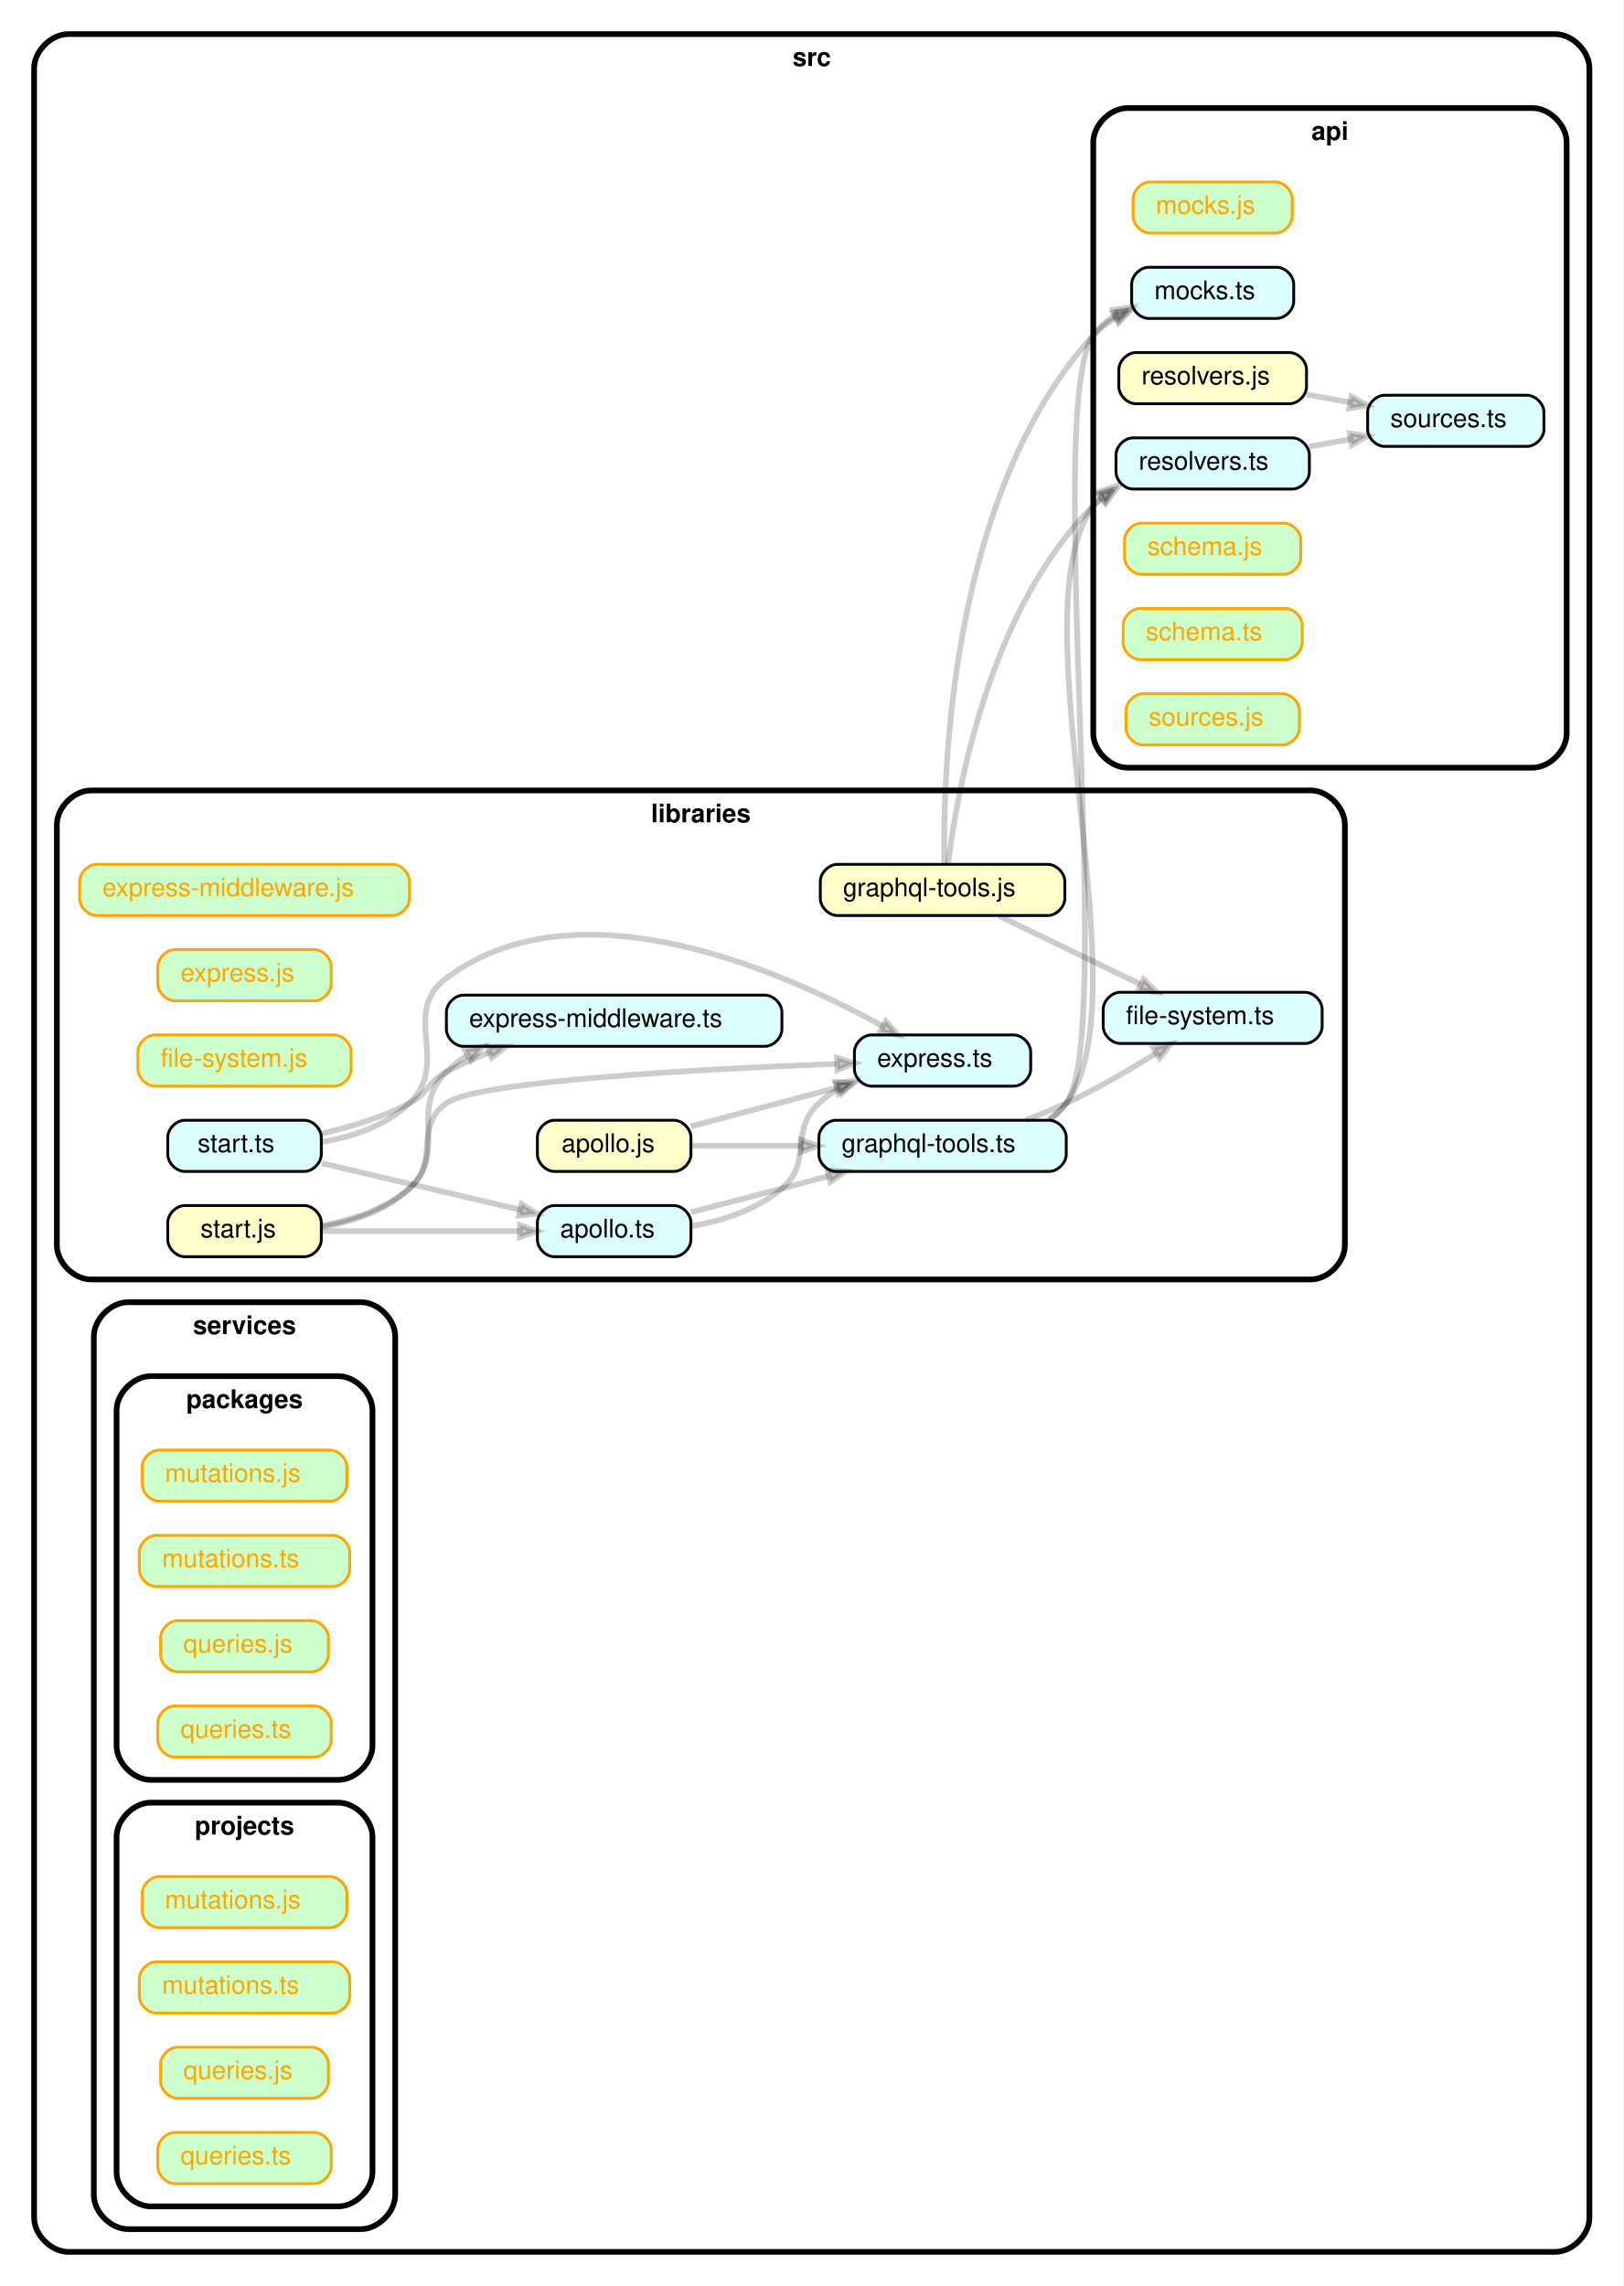
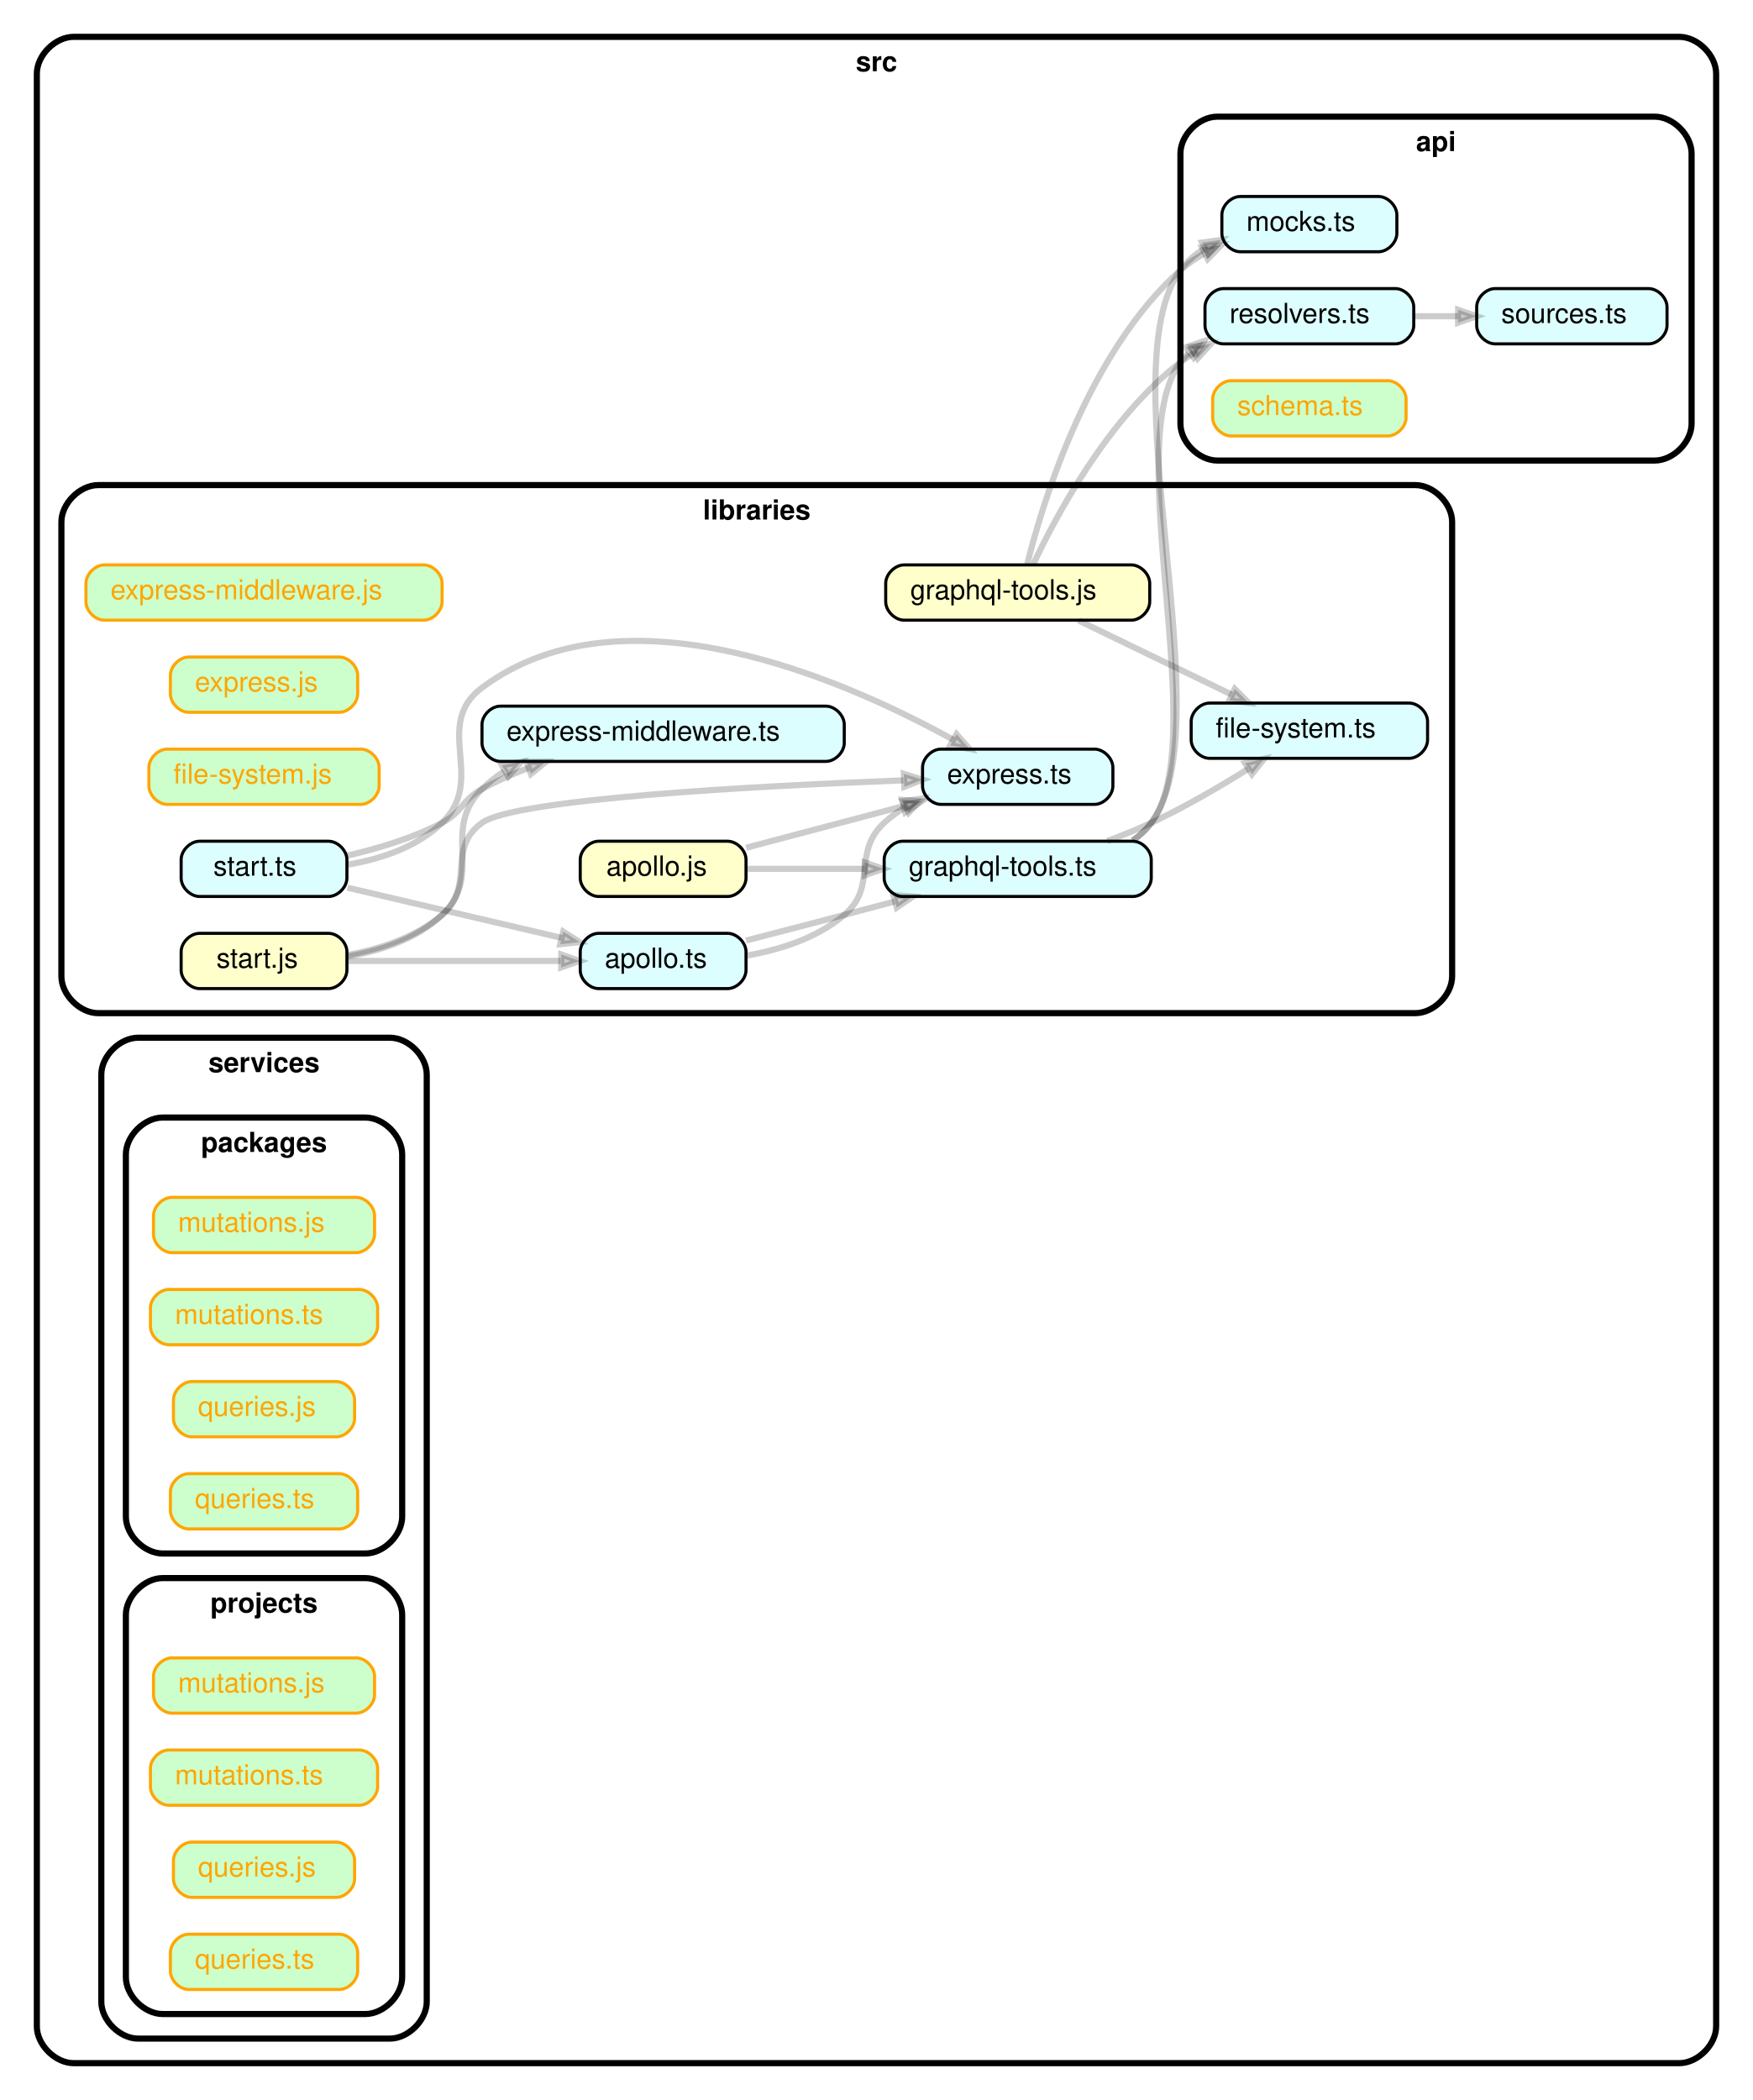
- <svg xmlns="http://www.w3.org/2000/svg" xmlns:xlink="http://www.w3.org/1999/xlink" width="571pt" height="804pt" viewBox="0.00 0.00 571.00 804.00">
-   <g id="graph0" class="graph" transform="scale(1 1) rotate(0) translate(4 800)">
-     <polygon fill="white" stroke="transparent" points="-4,4 -4,-800 567,-800 567,4 -4,4" />
+ <svg xmlns="http://www.w3.org/2000/svg" xmlns:xlink="http://www.w3.org/1999/xlink" width="571pt" height="684pt" viewBox="0.00 0.00 571.00 684.00">
+   <g id="graph0" class="graph" transform="scale(1 1) rotate(0) translate(4 680)">
+     <polygon fill="white" stroke="transparent" points="-4,4 -4,-680 567,-680 567,4 -4,4" />
    <g id="clust1" class="cluster">
-       <path fill="#ffffff" stroke="black" stroke-width="2" d="M20,-8C20,-8 543,-8 543,-8 549,-8 555,-14 555,-20 555,-20 555,-776 555,-776 555,-782 549,-788 543,-788 543,-788 20,-788 20,-788 14,-788 8,-782 8,-776 8,-776 8,-20 8,-20 8,-14 14,-8 20,-8" />
-       <text text-anchor="middle" x="281.5" y="-776.8" font-family="Helvetica,sans-Serif" font-weight="bold" font-size="9.00">src</text>
+       <path fill="#ffffff" stroke="black" stroke-width="2" d="M20,-8C20,-8 543,-8 543,-8 549,-8 555,-14 555,-20 555,-20 555,-656 555,-656 555,-662 549,-668 543,-668 543,-668 20,-668 20,-668 14,-668 8,-662 8,-656 8,-656 8,-20 8,-20 8,-14 14,-8 20,-8" />
+       <text text-anchor="middle" x="281.5" y="-656.8" font-family="Helvetica,sans-Serif" font-weight="bold" font-size="9.00">src</text>
    </g>
    <g id="clust2" class="cluster">
-       <path fill="#ffffff" stroke="black" stroke-width="2" d="M392.5,-530C392.5,-530 535,-530 535,-530 541,-530 547,-536 547,-542 547,-542 547,-750 547,-750 547,-756 541,-762 535,-762 535,-762 392.5,-762 392.5,-762 386.5,-762 380.5,-756 380.5,-750 380.5,-750 380.5,-542 380.5,-542 380.5,-536 386.5,-530 392.5,-530" />
-       <text text-anchor="middle" x="463.75" y="-750.8" font-family="Helvetica,sans-Serif" font-weight="bold" font-size="9.00">api</text>
+       <path fill="#ffffff" stroke="black" stroke-width="2" d="M392.5,-530C392.5,-530 535,-530 535,-530 541,-530 547,-536 547,-542 547,-542 547,-630 547,-630 547,-636 541,-642 535,-642 535,-642 392.5,-642 392.5,-642 386.5,-642 380.5,-636 380.5,-630 380.5,-630 380.5,-542 380.5,-542 380.5,-536 386.5,-530 392.5,-530" />
+       <text text-anchor="middle" x="463.75" y="-630.8" font-family="Helvetica,sans-Serif" font-weight="bold" font-size="9.00">api</text>
    </g>
    <g id="clust3" class="cluster">
      <path fill="#ffffff" stroke="black" stroke-width="2" d="M28,-350C28,-350 457,-350 457,-350 463,-350 469,-356 469,-362 469,-362 469,-510 469,-510 469,-516 463,-522 457,-522 457,-522 28,-522 28,-522 22,-522 16,-516 16,-510 16,-510 16,-362 16,-362 16,-356 22,-350 28,-350" />
      <text text-anchor="middle" x="242.5" y="-510.8" font-family="Helvetica,sans-Serif" font-weight="bold" font-size="9.00">libraries</text>
    </g>
    <g id="clust4" class="cluster">
      <path fill="#ffffff" stroke="black" stroke-width="2" d="M41,-16C41,-16 123,-16 123,-16 129,-16 135,-22 135,-28 135,-28 135,-330 135,-330 135,-336 129,-342 123,-342 123,-342 41,-342 41,-342 35,-342 29,-336 29,-330 29,-330 29,-28 29,-28 29,-22 35,-16 41,-16" />
      <text text-anchor="middle" x="82" y="-330.8" font-family="Helvetica,sans-Serif" font-weight="bold" font-size="9.00">services</text>
    </g>
    <g id="clust5" class="cluster">
      <path fill="#ffffff" stroke="black" stroke-width="2" d="M49,-174C49,-174 115,-174 115,-174 121,-174 127,-180 127,-186 127,-186 127,-304 127,-304 127,-310 121,-316 115,-316 115,-316 49,-316 49,-316 43,-316 37,-310 37,-304 37,-304 37,-186 37,-186 37,-180 43,-174 49,-174" />
      <text text-anchor="middle" x="82" y="-304.8" font-family="Helvetica,sans-Serif" font-weight="bold" font-size="9.00">packages</text>
    </g>
    <g id="clust6" class="cluster">
      <path fill="#ffffff" stroke="black" stroke-width="2" d="M49,-24C49,-24 115,-24 115,-24 121,-24 127,-30 127,-36 127,-36 127,-154 127,-154 127,-160 121,-166 115,-166 115,-166 49,-166 49,-166 43,-166 37,-160 37,-154 37,-154 37,-36 37,-36 37,-30 43,-24 49,-24" />
      <text text-anchor="middle" x="82" y="-154.8" font-family="Helvetica,sans-Serif" font-weight="bold" font-size="9.00">projects</text>
    </g>
    <g id="node1" class="node">
      <g id="a_node1">
-         <a xlink:href="src/api/mocks.js" xlink:title="no-orphans">
-           <path fill="#ccffcc" stroke="orange" d="M444.5,-736C444.5,-736 400.5,-736 400.5,-736 397.5,-736 394.5,-733 394.5,-730 394.5,-730 394.5,-724 394.5,-724 394.5,-721 397.5,-718 400.5,-718 400.5,-718 444.5,-718 444.5,-718 447.5,-718 450.5,-721 450.5,-724 450.5,-724 450.5,-730 450.5,-730 450.5,-733 447.5,-736 444.5,-736" />
-           <text text-anchor="start" x="402.5" y="-724.8" font-family="Helvetica,sans-Serif" font-size="9.00" fill="orange">mocks.js</text>
+         <a xlink:href="src/api/mocks.ts" xlink:title="mocks.ts">
+           <path fill="#ddfeff" stroke="black" d="M445,-616C445,-616 400,-616 400,-616 397,-616 394,-613 394,-610 394,-610 394,-604 394,-604 394,-601 397,-598 400,-598 400,-598 445,-598 445,-598 448,-598 451,-601 451,-604 451,-604 451,-610 451,-610 451,-613 448,-616 445,-616" />
+           <text text-anchor="start" x="402" y="-604.8" font-family="Helvetica,sans-Serif" font-size="9.00">mocks.ts</text>
        </a>
      </g>
    </g>
    <g id="node2" class="node">
      <g id="a_node2">
-         <a xlink:href="src/api/mocks.ts" xlink:title="mocks.ts">
-           <path fill="#ddfeff" stroke="black" d="M445,-706C445,-706 400,-706 400,-706 397,-706 394,-703 394,-700 394,-700 394,-694 394,-694 394,-691 397,-688 400,-688 400,-688 445,-688 445,-688 448,-688 451,-691 451,-694 451,-694 451,-700 451,-700 451,-703 448,-706 445,-706" />
-           <text text-anchor="start" x="402" y="-694.8" font-family="Helvetica,sans-Serif" font-size="9.00">mocks.ts</text>
+         <a xlink:href="src/api/resolvers.ts" xlink:title="resolvers.ts">
+           <path fill="#ddfeff" stroke="black" d="M450.5,-586C450.5,-586 394.5,-586 394.5,-586 391.5,-586 388.5,-583 388.5,-580 388.5,-580 388.5,-574 388.5,-574 388.5,-571 391.5,-568 394.5,-568 394.5,-568 450.5,-568 450.5,-568 453.5,-568 456.5,-571 456.5,-574 456.5,-574 456.5,-580 456.5,-580 456.5,-583 453.5,-586 450.5,-586" />
+           <text text-anchor="start" x="396.5" y="-574.8" font-family="Helvetica,sans-Serif" font-size="9.00">resolvers.ts</text>
        </a>
      </g>
    </g>
    <g id="node3" class="node">
      <g id="a_node3">
-         <a xlink:href="src/api/resolvers.js" xlink:title="resolvers.js">
-           <path fill="#ffffcc" stroke="black" d="M449.5,-676C449.5,-676 395.5,-676 395.5,-676 392.5,-676 389.5,-673 389.5,-670 389.5,-670 389.5,-664 389.5,-664 389.5,-661 392.5,-658 395.5,-658 395.5,-658 449.5,-658 449.5,-658 452.5,-658 455.5,-661 455.5,-664 455.5,-664 455.5,-670 455.5,-670 455.5,-673 452.5,-676 449.5,-676" />
-           <text text-anchor="start" x="397.5" y="-664.8" font-family="Helvetica,sans-Serif" font-size="9.00">resolvers.js</text>
-         </a>
-       </g>
+         <a xlink:href="src/api/sources.ts" xlink:title="sources.ts">
+           <path fill="#ddfeff" stroke="black" d="M533,-586C533,-586 483,-586 483,-586 480,-586 477,-583 477,-580 477,-580 477,-574 477,-574 477,-571 480,-568 483,-568 483,-568 533,-568 533,-568 536,-568 539,-571 539,-574 539,-574 539,-580 539,-580 539,-583 536,-586 533,-586" />
+           <text text-anchor="start" x="485" y="-574.8" font-family="Helvetica,sans-Serif" font-size="9.00">sources.ts</text>
+         </a>
+       </g>
+     </g>
+     <g id="edge1" class="edge">
+       <path fill="none" stroke="#000000" stroke-width="2" stroke-opacity="0.2" d="M456.5,-577C461.25,-577 466.15,-577 470.95,-577" />
+       <polygon fill="#000000" fill-opacity="0.2" stroke="#000000" stroke-width="2" stroke-opacity="0.2" points="470.95,-579.1 476.95,-577 470.95,-574.9 470.95,-579.1" />
    </g>
    <g id="node4" class="node">
      <g id="a_node4">
-         <a xlink:href="src/api/sources.ts" xlink:title="sources.ts">
-           <path fill="#ddfeff" stroke="black" d="M533,-661C533,-661 483,-661 483,-661 480,-661 477,-658 477,-655 477,-655 477,-649 477,-649 477,-646 480,-643 483,-643 483,-643 533,-643 533,-643 536,-643 539,-646 539,-649 539,-649 539,-655 539,-655 539,-658 536,-661 533,-661" />
-           <text text-anchor="start" x="485" y="-649.8" font-family="Helvetica,sans-Serif" font-size="9.00">sources.ts</text>
-         </a>
-       </g>
-     </g>
-     <g id="edge1" class="edge">
-       <path fill="none" stroke="#000000" stroke-width="2" stroke-opacity="0.2" d="M455.54,-661.24C460.57,-660.34 465.79,-659.4 470.9,-658.48" />
-       <polygon fill="#000000" fill-opacity="0.2" stroke="#000000" stroke-width="2" stroke-opacity="0.2" points="471.29,-660.55 476.83,-657.42 470.55,-656.41 471.29,-660.55" />
+         <a xlink:href="src/api/schema.ts" xlink:title="no-orphans">
+           <path fill="#ccffcc" stroke="orange" d="M448,-556C448,-556 397,-556 397,-556 394,-556 391,-553 391,-550 391,-550 391,-544 391,-544 391,-541 394,-538 397,-538 397,-538 448,-538 448,-538 451,-538 454,-541 454,-544 454,-544 454,-550 454,-550 454,-553 451,-556 448,-556" />
+           <text text-anchor="start" x="399" y="-544.8" font-family="Helvetica,sans-Serif" font-size="9.00" fill="orange">schema.ts</text>
+         </a>
+       </g>
    </g>
    <g id="node5" class="node">
      <g id="a_node5">
-         <a xlink:href="src/api/resolvers.ts" xlink:title="resolvers.ts">
-           <path fill="#ddfeff" stroke="black" d="M450.5,-646C450.5,-646 394.5,-646 394.5,-646 391.5,-646 388.5,-643 388.5,-640 388.5,-640 388.5,-634 388.5,-634 388.5,-631 391.5,-628 394.5,-628 394.5,-628 450.5,-628 450.5,-628 453.5,-628 456.5,-631 456.5,-634 456.5,-634 456.5,-640 456.5,-640 456.5,-643 453.5,-646 450.5,-646" />
-           <text text-anchor="start" x="396.5" y="-634.8" font-family="Helvetica,sans-Serif" font-size="9.00">resolvers.ts</text>
-         </a>
-       </g>
-     </g>
-     <g id="edge2" class="edge">
-       <path fill="none" stroke="#000000" stroke-width="2" stroke-opacity="0.2" d="M456.5,-642.93C461.25,-643.78 466.15,-644.66 470.95,-645.52" />
-       <polygon fill="#000000" fill-opacity="0.2" stroke="#000000" stroke-width="2" stroke-opacity="0.2" points="470.67,-647.61 476.95,-646.6 471.42,-643.47 470.67,-647.61" />
-     </g>
-     <g id="node6" class="node">
-       <g id="a_node6">
-         <a xlink:href="src/api/schema.js" xlink:title="no-orphans">
-           <path fill="#ccffcc" stroke="orange" d="M447.5,-616C447.5,-616 397.5,-616 397.5,-616 394.5,-616 391.5,-613 391.5,-610 391.5,-610 391.5,-604 391.5,-604 391.5,-601 394.5,-598 397.5,-598 397.5,-598 447.5,-598 447.5,-598 450.5,-598 453.5,-601 453.5,-604 453.5,-604 453.5,-610 453.5,-610 453.5,-613 450.5,-616 447.5,-616" />
-           <text text-anchor="start" x="399.5" y="-604.8" font-family="Helvetica,sans-Serif" font-size="9.00" fill="orange">schema.js</text>
-         </a>
-       </g>
-     </g>
-     <g id="node7" class="node">
-       <g id="a_node7">
-         <a xlink:href="src/api/schema.ts" xlink:title="no-orphans">
-           <path fill="#ccffcc" stroke="orange" d="M448,-586C448,-586 397,-586 397,-586 394,-586 391,-583 391,-580 391,-580 391,-574 391,-574 391,-571 394,-568 397,-568 397,-568 448,-568 448,-568 451,-568 454,-571 454,-574 454,-574 454,-580 454,-580 454,-583 451,-586 448,-586" />
-           <text text-anchor="start" x="399" y="-574.8" font-family="Helvetica,sans-Serif" font-size="9.00" fill="orange">schema.ts</text>
-         </a>
-       </g>
-     </g>
-     <g id="node8" class="node">
-       <g id="a_node8">
-         <a xlink:href="src/api/sources.js" xlink:title="no-orphans">
-           <path fill="#ccffcc" stroke="orange" d="M447,-556C447,-556 398,-556 398,-556 395,-556 392,-553 392,-550 392,-550 392,-544 392,-544 392,-541 395,-538 398,-538 398,-538 447,-538 447,-538 450,-538 453,-541 453,-544 453,-544 453,-550 453,-550 453,-553 450,-556 447,-556" />
-           <text text-anchor="start" x="400" y="-544.8" font-family="Helvetica,sans-Serif" font-size="9.00" fill="orange">sources.js</text>
-         </a>
-       </g>
-     </g>
-     <g id="node9" class="node">
-       <g id="a_node9">
        <a xlink:href="src/libraries/apollo.js" xlink:title="apollo.js">
          <path fill="#ffffcc" stroke="black" d="M233,-406C233,-406 191,-406 191,-406 188,-406 185,-403 185,-400 185,-400 185,-394 185,-394 185,-391 188,-388 191,-388 191,-388 233,-388 233,-388 236,-388 239,-391 239,-394 239,-394 239,-400 239,-400 239,-403 236,-406 233,-406" />
          <text text-anchor="start" x="193.5" y="-394.8" font-family="Helvetica,sans-Serif" font-size="9.00">apollo.js</text>
        </a>
      </g>
    </g>
-     <g id="node10" class="node">
-       <g id="a_node10">
+     <g id="node6" class="node">
+       <g id="a_node6">
        <a xlink:href="src/libraries/express.ts" xlink:title="express.ts">
          <path fill="#ddfeff" stroke="black" d="M352.5,-436C352.5,-436 302.5,-436 302.5,-436 299.5,-436 296.5,-433 296.5,-430 296.5,-430 296.5,-424 296.5,-424 296.5,-421 299.5,-418 302.5,-418 302.5,-418 352.5,-418 352.5,-418 355.5,-418 358.5,-421 358.5,-424 358.5,-424 358.5,-430 358.5,-430 358.5,-433 355.5,-436 352.5,-436" />
          <text text-anchor="start" x="304.5" y="-424.8" font-family="Helvetica,sans-Serif" font-size="9.00">express.ts</text>
        </a>
      </g>
    </g>
-     <g id="edge3" class="edge">
+     <g id="edge2" class="edge">
      <path fill="none" stroke="#000000" stroke-width="2" stroke-opacity="0.2" d="M239.04,-403.88C254.19,-407.89 273.53,-413 290.17,-417.4" />
      <polygon fill="#000000" fill-opacity="0.2" stroke="#000000" stroke-width="2" stroke-opacity="0.2" points="289.82,-419.48 296.16,-418.98 290.9,-415.42 289.82,-419.48" />
    </g>
-     <g id="node11" class="node">
-       <g id="a_node11">
+     <g id="node7" class="node">
+       <g id="a_node7">
        <a xlink:href="src/libraries/graphql-tools.ts" xlink:title="graphql-tools.ts">
          <path fill="#ddfeff" stroke="black" d="M365,-406C365,-406 290,-406 290,-406 287,-406 284,-403 284,-400 284,-400 284,-394 284,-394 284,-391 287,-388 290,-388 290,-388 365,-388 365,-388 368,-388 371,-391 371,-394 371,-394 371,-400 371,-400 371,-403 368,-406 365,-406" />
          <text text-anchor="start" x="292" y="-394.8" font-family="Helvetica,sans-Serif" font-size="9.00">graphql-tools.ts</text>
        </a>
      </g>
    </g>
-     <g id="edge4" class="edge">
+     <g id="edge3" class="edge">
      <path fill="none" stroke="#000000" stroke-width="2" stroke-opacity="0.2" d="M239.04,-397C250.5,-397 264.36,-397 277.63,-397" />
      <polygon fill="#000000" fill-opacity="0.2" stroke="#000000" stroke-width="2" stroke-opacity="0.2" points="277.68,-399.1 283.68,-397 277.68,-394.9 277.68,-399.1" />
    </g>
+     <g id="edge9" class="edge">
+       <path fill="none" stroke="#000000" stroke-width="2" stroke-opacity="0.2" d="M364.98,-406.2C367.26,-407.83 369.31,-409.74 371,-412 394.99,-444.08 356.69,-559.79 380.5,-592 382.58,-594.82 385.25,-597.11 388.23,-598.97" />
+       <polygon fill="#000000" fill-opacity="0.2" stroke="#000000" stroke-width="2" stroke-opacity="0.2" points="387.56,-600.99 393.85,-601.88 389.48,-597.26 387.56,-600.99" />
+     </g>
    <g id="edge10" class="edge">
-       <path fill="none" stroke="#000000" stroke-width="2" stroke-opacity="0.2" d="M365.02,-406.16C367.29,-407.8 369.33,-409.73 371,-412 388.77,-436.2 362.87,-657.7 380.5,-682 382.56,-684.84 385.21,-687.14 388.18,-689.01" />
-       <polygon fill="#000000" fill-opacity="0.2" stroke="#000000" stroke-width="2" stroke-opacity="0.2" points="387.5,-691.02 393.79,-691.92 389.43,-687.29 387.5,-691.02" />
-     </g>
-     <g id="edge11" class="edge">
-       <path fill="none" stroke="#000000" stroke-width="2" stroke-opacity="0.2" d="M365,-406.18C367.27,-407.82 369.32,-409.74 371,-412 398.84,-449.52 352.88,-584.33 380.5,-622 381.27,-623.05 382.13,-624.03 383.05,-624.95" />
-       <polygon fill="#000000" fill-opacity="0.2" stroke="#000000" stroke-width="2" stroke-opacity="0.2" points="382.14,-626.9 388.16,-628.96 384.73,-623.6 382.14,-626.9" />
-     </g>
-     <g id="node17" class="node">
-       <g id="a_node17">
+       <path fill="none" stroke="#000000" stroke-width="2" stroke-opacity="0.2" d="M364.95,-406.22C367.24,-407.84 369.3,-409.75 371,-412 391.14,-438.64 360.51,-535.24 380.5,-562 381.28,-563.05 382.15,-564.02 383.08,-564.93" />
+       <polygon fill="#000000" fill-opacity="0.2" stroke="#000000" stroke-width="2" stroke-opacity="0.2" points="382.18,-566.89 388.21,-568.92 384.76,-563.58 382.18,-566.89" />
+     </g>
+     <g id="node13" class="node">
+       <g id="a_node13">
        <a xlink:href="src/libraries/file-system.ts" xlink:title="file-system.ts">
          <path fill="#ddfeff" stroke="black" d="M455,-451C455,-451 390,-451 390,-451 387,-451 384,-448 384,-445 384,-445 384,-439 384,-439 384,-436 387,-433 390,-433 390,-433 455,-433 455,-433 458,-433 461,-436 461,-439 461,-439 461,-445 461,-445 461,-448 458,-451 455,-451" />
          <text text-anchor="start" x="392" y="-439.8" font-family="Helvetica,sans-Serif" font-size="9.00">file-system.ts</text>
        </a>
      </g>
    </g>
-     <g id="edge12" class="edge">
+     <g id="edge11" class="edge">
      <path fill="none" stroke="#000000" stroke-width="2" stroke-opacity="0.2" d="M356.71,-406.07C361.54,-407.88 366.46,-409.88 371,-412 381.81,-417.06 393.29,-423.76 402.57,-429.55" />
      <polygon fill="#000000" fill-opacity="0.2" stroke="#000000" stroke-width="2" stroke-opacity="0.2" points="401.56,-431.4 407.76,-432.83 403.81,-427.85 401.56,-431.4" />
    </g>
-     <g id="node12" class="node">
-       <g id="a_node12">
+     <g id="node8" class="node">
+       <g id="a_node8">
        <a xlink:href="src/libraries/apollo.ts" xlink:title="apollo.ts">
          <path fill="#ddfeff" stroke="black" d="M233,-376C233,-376 191,-376 191,-376 188,-376 185,-373 185,-370 185,-370 185,-364 185,-364 185,-361 188,-358 191,-358 191,-358 233,-358 233,-358 236,-358 239,-361 239,-364 239,-364 239,-370 239,-370 239,-373 236,-376 233,-376" />
          <text text-anchor="start" x="193" y="-364.8" font-family="Helvetica,sans-Serif" font-size="9.00">apollo.ts</text>
        </a>
      </g>
    </g>
-     <g id="edge5" class="edge">
+     <g id="edge4" class="edge">
      <path fill="none" stroke="#000000" stroke-width="2" stroke-opacity="0.2" d="M239.01,-368.71C249.94,-370.61 262.15,-374.43 271,-382 282.04,-391.44 273.37,-402.09 284,-412 286.11,-413.96 288.49,-415.67 291.02,-417.16" />
      <polygon fill="#000000" fill-opacity="0.2" stroke="#000000" stroke-width="2" stroke-opacity="0.2" points="290.09,-419.04 296.38,-419.91 292,-415.31 290.09,-419.04" />
    </g>
-     <g id="edge6" class="edge">
+     <g id="edge5" class="edge">
      <path fill="none" stroke="#000000" stroke-width="2" stroke-opacity="0.2" d="M239,-373.66C249.01,-376.24 260.54,-379.23 271,-382 276.31,-383.41 281.91,-384.9 287.42,-386.38" />
      <polygon fill="#000000" fill-opacity="0.2" stroke="#000000" stroke-width="2" stroke-opacity="0.2" points="287.01,-388.45 293.35,-387.98 288.11,-384.39 287.01,-388.45" />
    </g>
-     <g id="node13" class="node">
-       <g id="a_node13">
+     <g id="node9" class="node">
+       <g id="a_node9">
        <a xlink:href="src/libraries/express-middleware.js" xlink:title="no-orphans">
          <path fill="#ccffcc" stroke="orange" d="M134,-496C134,-496 30,-496 30,-496 27,-496 24,-493 24,-490 24,-490 24,-484 24,-484 24,-481 27,-478 30,-478 30,-478 134,-478 134,-478 137,-478 140,-481 140,-484 140,-484 140,-490 140,-490 140,-493 137,-496 134,-496" />
          <text text-anchor="start" x="32" y="-484.8" font-family="Helvetica,sans-Serif" font-size="9.00" fill="orange">express-middleware.js</text>
        </a>
      </g>
    </g>
-     <g id="node14" class="node">
-       <g id="a_node14">
+     <g id="node10" class="node">
+       <g id="a_node10">
        <a xlink:href="src/libraries/express-middleware.ts" xlink:title="express-middleware.ts">
          <path fill="#ddfeff" stroke="black" d="M265,-450C265,-450 159,-450 159,-450 156,-450 153,-447 153,-444 153,-444 153,-438 153,-438 153,-435 156,-432 159,-432 159,-432 265,-432 265,-432 268,-432 271,-435 271,-438 271,-438 271,-444 271,-444 271,-447 268,-450 265,-450" />
          <text text-anchor="start" x="161" y="-438.8" font-family="Helvetica,sans-Serif" font-size="9.00">express-middleware.ts</text>
        </a>
      </g>
    </g>
-     <g id="node15" class="node">
-       <g id="a_node15">
+     <g id="node11" class="node">
+       <g id="a_node11">
        <a xlink:href="src/libraries/express.js" xlink:title="no-orphans">
          <path fill="#ccffcc" stroke="orange" d="M106.5,-466C106.5,-466 57.5,-466 57.5,-466 54.5,-466 51.5,-463 51.5,-460 51.5,-460 51.5,-454 51.5,-454 51.5,-451 54.5,-448 57.5,-448 57.5,-448 106.5,-448 106.5,-448 109.5,-448 112.5,-451 112.5,-454 112.5,-454 112.5,-460 112.5,-460 112.5,-463 109.5,-466 106.5,-466" />
          <text text-anchor="start" x="59.5" y="-454.8" font-family="Helvetica,sans-Serif" font-size="9.00" fill="orange">express.js</text>
        </a>
      </g>
    </g>
-     <g id="node16" class="node">
-       <g id="a_node16">
+     <g id="node12" class="node">
+       <g id="a_node12">
        <a xlink:href="src/libraries/file-system.js" xlink:title="no-orphans">
          <path fill="#ccffcc" stroke="orange" d="M113.5,-436C113.5,-436 50.5,-436 50.5,-436 47.5,-436 44.5,-433 44.5,-430 44.5,-430 44.5,-424 44.5,-424 44.5,-421 47.5,-418 50.5,-418 50.5,-418 113.5,-418 113.5,-418 116.5,-418 119.5,-421 119.5,-424 119.5,-424 119.5,-430 119.5,-430 119.5,-433 116.5,-436 113.5,-436" />
          <text text-anchor="start" x="52.5" y="-424.8" font-family="Helvetica,sans-Serif" font-size="9.00" fill="orange">file-system.js</text>
        </a>
      </g>
    </g>
-     <g id="node18" class="node">
-       <g id="a_node18">
+     <g id="node14" class="node">
+       <g id="a_node14">
        <a xlink:href="src/libraries/graphql-tools.js" xlink:title="graphql-tools.js">
          <path fill="#ffffcc" stroke="black" d="M364.5,-496C364.5,-496 290.5,-496 290.5,-496 287.5,-496 284.5,-493 284.5,-490 284.5,-490 284.5,-484 284.5,-484 284.5,-481 287.5,-478 290.5,-478 290.5,-478 364.5,-478 364.5,-478 367.5,-478 370.5,-481 370.5,-484 370.5,-484 370.5,-490 370.5,-490 370.5,-493 367.5,-496 364.5,-496" />
          <text text-anchor="start" x="292.5" y="-484.8" font-family="Helvetica,sans-Serif" font-size="9.00">graphql-tools.js</text>
        </a>
      </g>
    </g>
+     <g id="edge6" class="edge">
+       <path fill="none" stroke="#000000" stroke-width="2" stroke-opacity="0.2" d="M330.6,-496.28C335.66,-516.52 350.36,-564.98 380.5,-592 382.78,-594.04 385.36,-595.81 388.09,-597.35" />
+       <polygon fill="#000000" fill-opacity="0.2" stroke="#000000" stroke-width="2" stroke-opacity="0.2" points="387.54,-599.42 393.85,-600.18 389.39,-595.65 387.54,-599.42" />
+     </g>
    <g id="edge7" class="edge">
-       <path fill="none" stroke="#000000" stroke-width="2" stroke-opacity="0.2" d="M328.16,-496.12C327.55,-526.65 329.69,-626.39 380.5,-682 382.74,-684.45 385.41,-686.5 388.3,-688.21" />
-       <polygon fill="#000000" fill-opacity="0.2" stroke="#000000" stroke-width="2" stroke-opacity="0.2" points="387.39,-690.11 393.69,-690.95 389.29,-686.36 387.39,-690.11" />
+       <path fill="none" stroke="#000000" stroke-width="2" stroke-opacity="0.2" d="M332.57,-496.21C339.93,-511.88 356.93,-543.79 380.5,-562 381.91,-563.09 383.4,-564.1 384.95,-565.04" />
+       <polygon fill="#000000" fill-opacity="0.2" stroke="#000000" stroke-width="2" stroke-opacity="0.2" points="384.13,-566.99 390.41,-567.99 386.13,-563.29 384.13,-566.99" />
    </g>
    <g id="edge8" class="edge">
-       <path fill="none" stroke="#000000" stroke-width="2" stroke-opacity="0.2" d="M329.45,-496.29C332.42,-520.42 343.61,-585.73 380.5,-622 381.39,-622.88 382.34,-623.7 383.33,-624.48" />
-       <polygon fill="#000000" fill-opacity="0.2" stroke="#000000" stroke-width="2" stroke-opacity="0.2" points="382.45,-626.42 388.61,-627.99 384.77,-622.92 382.45,-626.42" />
-     </g>
-     <g id="edge9" class="edge">
      <path fill="none" stroke="#000000" stroke-width="2" stroke-opacity="0.2" d="M347.32,-477.89C361.69,-470.94 381.61,-461.3 397.18,-453.77" />
      <polygon fill="#000000" fill-opacity="0.2" stroke="#000000" stroke-width="2" stroke-opacity="0.2" points="398.22,-455.6 402.71,-451.09 396.39,-451.82 398.22,-455.6" />
    </g>
-     <g id="node19" class="node">
-       <g id="a_node19">
+     <g id="node15" class="node">
+       <g id="a_node15">
        <a xlink:href="src/libraries/start.js" xlink:title="start.js">
          <path fill="#ffffcc" stroke="black" d="M103,-376C103,-376 61,-376 61,-376 58,-376 55,-373 55,-370 55,-370 55,-364 55,-364 55,-361 58,-358 61,-358 61,-358 103,-358 103,-358 106,-358 109,-361 109,-364 109,-364 109,-370 109,-370 109,-373 106,-376 103,-376" />
          <text text-anchor="start" x="66.5" y="-364.8" font-family="Helvetica,sans-Serif" font-size="9.00">start.js</text>
        </a>
      </g>
    </g>
-     <g id="edge14" class="edge">
+     <g id="edge13" class="edge">
      <path fill="none" stroke="#000000" stroke-width="2" stroke-opacity="0.2" d="M109.14,-368.92C119.74,-370.87 131.46,-374.67 140,-382 151.02,-391.47 141.21,-403.51 153,-412 163.86,-419.82 242.69,-424 290.27,-425.83" />
      <polygon fill="#000000" fill-opacity="0.2" stroke="#000000" stroke-width="2" stroke-opacity="0.2" points="290.41,-427.94 296.48,-426.06 290.57,-423.74 290.41,-427.94" />
    </g>
-     <g id="edge13" class="edge">
+     <g id="edge12" class="edge">
      <path fill="none" stroke="#000000" stroke-width="2" stroke-opacity="0.2" d="M109.21,-367C129.32,-367 157.17,-367 178.66,-367" />
      <polygon fill="#000000" fill-opacity="0.2" stroke="#000000" stroke-width="2" stroke-opacity="0.2" points="178.82,-369.1 184.82,-367 178.82,-364.9 178.82,-369.1" />
    </g>
-     <g id="edge15" class="edge">
+     <g id="edge14" class="edge">
      <path fill="none" stroke="#000000" stroke-width="2" stroke-opacity="0.2" d="M109.22,-368.45C119.96,-370.31 131.77,-374.17 140,-382 153.85,-395.18 139.44,-409.52 153,-423 155.18,-425.16 157.61,-427.07 160.2,-428.74" />
      <polygon fill="#000000" fill-opacity="0.2" stroke="#000000" stroke-width="2" stroke-opacity="0.2" points="159.49,-430.75 165.75,-431.87 161.56,-427.09 159.49,-430.75" />
    </g>
-     <g id="node20" class="node">
-       <g id="a_node20">
+     <g id="node16" class="node">
+       <g id="a_node16">
        <a xlink:href="src/libraries/start.ts" xlink:title="start.ts">
          <path fill="#ddfeff" stroke="black" d="M103,-406C103,-406 61,-406 61,-406 58,-406 55,-403 55,-400 55,-400 55,-394 55,-394 55,-391 58,-388 61,-388 61,-388 103,-388 103,-388 106,-388 109,-391 109,-394 109,-394 109,-400 109,-400 109,-403 106,-406 103,-406" />
          <text text-anchor="start" x="65.5" y="-394.8" font-family="Helvetica,sans-Serif" font-size="9.00">start.ts</text>
        </a>
      </g>
    </g>
-     <g id="edge17" class="edge">
+     <g id="edge16" class="edge">
      <path fill="none" stroke="#000000" stroke-width="2" stroke-opacity="0.2" d="M109.01,-398.32C119.84,-400.15 131.78,-404.02 140,-412 154.63,-426.2 136.67,-443.79 153,-456 199.21,-490.53 271.69,-458.31 306.51,-439.05" />
      <polygon fill="#000000" fill-opacity="0.2" stroke="#000000" stroke-width="2" stroke-opacity="0.2" points="307.57,-440.86 311.77,-436.08 305.51,-437.21 307.57,-440.86" />
    </g>
-     <g id="edge16" class="edge">
+     <g id="edge15" class="edge">
      <path fill="none" stroke="#000000" stroke-width="2" stroke-opacity="0.2" d="M109.21,-390.86C129.4,-386.12 157.41,-379.56 178.94,-374.52" />
      <polygon fill="#000000" fill-opacity="0.2" stroke="#000000" stroke-width="2" stroke-opacity="0.2" points="179.46,-376.55 184.82,-373.14 178.5,-372.46 179.46,-376.55" />
    </g>
-     <g id="edge18" class="edge">
+     <g id="edge17" class="edge">
      <path fill="none" stroke="#000000" stroke-width="2" stroke-opacity="0.2" d="M109.15,-401.32C119.17,-403.63 130.47,-407.04 140,-412 146.71,-415.49 146.36,-419.36 153,-423 157.75,-425.61 162.93,-427.89 168.18,-429.88" />
      <polygon fill="#000000" fill-opacity="0.2" stroke="#000000" stroke-width="2" stroke-opacity="0.2" points="167.53,-431.88 173.89,-431.92 168.95,-427.92 167.53,-431.88" />
    </g>
-     <g id="node21" class="node">
-       <g id="a_node21">
+     <g id="node17" class="node">
+       <g id="a_node17">
        <a xlink:href="src/services/packages/mutations.js" xlink:title="no-orphans">
          <path fill="#ccffcc" stroke="orange" d="M112,-290C112,-290 52,-290 52,-290 49,-290 46,-287 46,-284 46,-284 46,-278 46,-278 46,-275 49,-272 52,-272 52,-272 112,-272 112,-272 115,-272 118,-275 118,-278 118,-278 118,-284 118,-284 118,-287 115,-290 112,-290" />
          <text text-anchor="start" x="54" y="-278.8" font-family="Helvetica,sans-Serif" font-size="9.00" fill="orange">mutations.js</text>
        </a>
      </g>
    </g>
-     <g id="node22" class="node">
-       <g id="a_node22">
+     <g id="node18" class="node">
+       <g id="a_node18">
        <a xlink:href="src/services/packages/mutations.ts" xlink:title="no-orphans">
          <path fill="#ccffcc" stroke="orange" d="M113,-260C113,-260 51,-260 51,-260 48,-260 45,-257 45,-254 45,-254 45,-248 45,-248 45,-245 48,-242 51,-242 51,-242 113,-242 113,-242 116,-242 119,-245 119,-248 119,-248 119,-254 119,-254 119,-257 116,-260 113,-260" />
          <text text-anchor="start" x="53" y="-248.8" font-family="Helvetica,sans-Serif" font-size="9.00" fill="orange">mutations.ts</text>
        </a>
      </g>
    </g>
-     <g id="node23" class="node">
-       <g id="a_node23">
+     <g id="node19" class="node">
+       <g id="a_node19">
        <a xlink:href="src/services/packages/queries.js" xlink:title="no-orphans">
          <path fill="#ccffcc" stroke="orange" d="M105.5,-230C105.5,-230 58.5,-230 58.5,-230 55.5,-230 52.5,-227 52.5,-224 52.5,-224 52.5,-218 52.5,-218 52.5,-215 55.5,-212 58.5,-212 58.5,-212 105.5,-212 105.5,-212 108.5,-212 111.5,-215 111.5,-218 111.5,-218 111.5,-224 111.5,-224 111.5,-227 108.5,-230 105.5,-230" />
          <text text-anchor="start" x="60.5" y="-218.8" font-family="Helvetica,sans-Serif" font-size="9.00" fill="orange">queries.js</text>
        </a>
      </g>
    </g>
-     <g id="node24" class="node">
-       <g id="a_node24">
+     <g id="node20" class="node">
+       <g id="a_node20">
        <a xlink:href="src/services/packages/queries.ts" xlink:title="no-orphans">
          <path fill="#ccffcc" stroke="orange" d="M106.5,-200C106.5,-200 57.5,-200 57.5,-200 54.5,-200 51.5,-197 51.5,-194 51.5,-194 51.5,-188 51.5,-188 51.5,-185 54.5,-182 57.5,-182 57.5,-182 106.5,-182 106.5,-182 109.5,-182 112.5,-185 112.5,-188 112.5,-188 112.5,-194 112.5,-194 112.5,-197 109.5,-200 106.5,-200" />
          <text text-anchor="start" x="59.5" y="-188.8" font-family="Helvetica,sans-Serif" font-size="9.00" fill="orange">queries.ts</text>
        </a>
      </g>
    </g>
-     <g id="node25" class="node">
-       <g id="a_node25">
+     <g id="node21" class="node">
+       <g id="a_node21">
        <a xlink:href="src/services/projects/mutations.js" xlink:title="no-orphans">
          <path fill="#ccffcc" stroke="orange" d="M112,-140C112,-140 52,-140 52,-140 49,-140 46,-137 46,-134 46,-134 46,-128 46,-128 46,-125 49,-122 52,-122 52,-122 112,-122 112,-122 115,-122 118,-125 118,-128 118,-128 118,-134 118,-134 118,-137 115,-140 112,-140" />
          <text text-anchor="start" x="54" y="-128.8" font-family="Helvetica,sans-Serif" font-size="9.00" fill="orange">mutations.js</text>
        </a>
      </g>
    </g>
-     <g id="node26" class="node">
-       <g id="a_node26">
+     <g id="node22" class="node">
+       <g id="a_node22">
        <a xlink:href="src/services/projects/mutations.ts" xlink:title="no-orphans">
          <path fill="#ccffcc" stroke="orange" d="M113,-110C113,-110 51,-110 51,-110 48,-110 45,-107 45,-104 45,-104 45,-98 45,-98 45,-95 48,-92 51,-92 51,-92 113,-92 113,-92 116,-92 119,-95 119,-98 119,-98 119,-104 119,-104 119,-107 116,-110 113,-110" />
          <text text-anchor="start" x="53" y="-98.8" font-family="Helvetica,sans-Serif" font-size="9.00" fill="orange">mutations.ts</text>
        </a>
      </g>
    </g>
-     <g id="node27" class="node">
-       <g id="a_node27">
+     <g id="node23" class="node">
+       <g id="a_node23">
        <a xlink:href="src/services/projects/queries.js" xlink:title="no-orphans">
          <path fill="#ccffcc" stroke="orange" d="M105.5,-80C105.5,-80 58.5,-80 58.5,-80 55.5,-80 52.5,-77 52.5,-74 52.5,-74 52.5,-68 52.5,-68 52.5,-65 55.5,-62 58.5,-62 58.5,-62 105.5,-62 105.5,-62 108.5,-62 111.5,-65 111.5,-68 111.5,-68 111.5,-74 111.5,-74 111.5,-77 108.5,-80 105.5,-80" />
          <text text-anchor="start" x="60.5" y="-68.8" font-family="Helvetica,sans-Serif" font-size="9.00" fill="orange">queries.js</text>
        </a>
      </g>
    </g>
-     <g id="node28" class="node">
-       <g id="a_node28">
+     <g id="node24" class="node">
+       <g id="a_node24">
        <a xlink:href="src/services/projects/queries.ts" xlink:title="no-orphans">
          <path fill="#ccffcc" stroke="orange" d="M106.5,-50C106.5,-50 57.5,-50 57.5,-50 54.5,-50 51.5,-47 51.5,-44 51.5,-44 51.5,-38 51.5,-38 51.5,-35 54.5,-32 57.5,-32 57.5,-32 106.5,-32 106.5,-32 109.5,-32 112.5,-35 112.5,-38 112.5,-38 112.5,-44 112.5,-44 112.5,-47 109.5,-50 106.5,-50" />
          <text text-anchor="start" x="59.5" y="-38.8" font-family="Helvetica,sans-Serif" font-size="9.00" fill="orange">queries.ts</text>
        </a>
      </g>
    </g>
  </g>
</svg>
